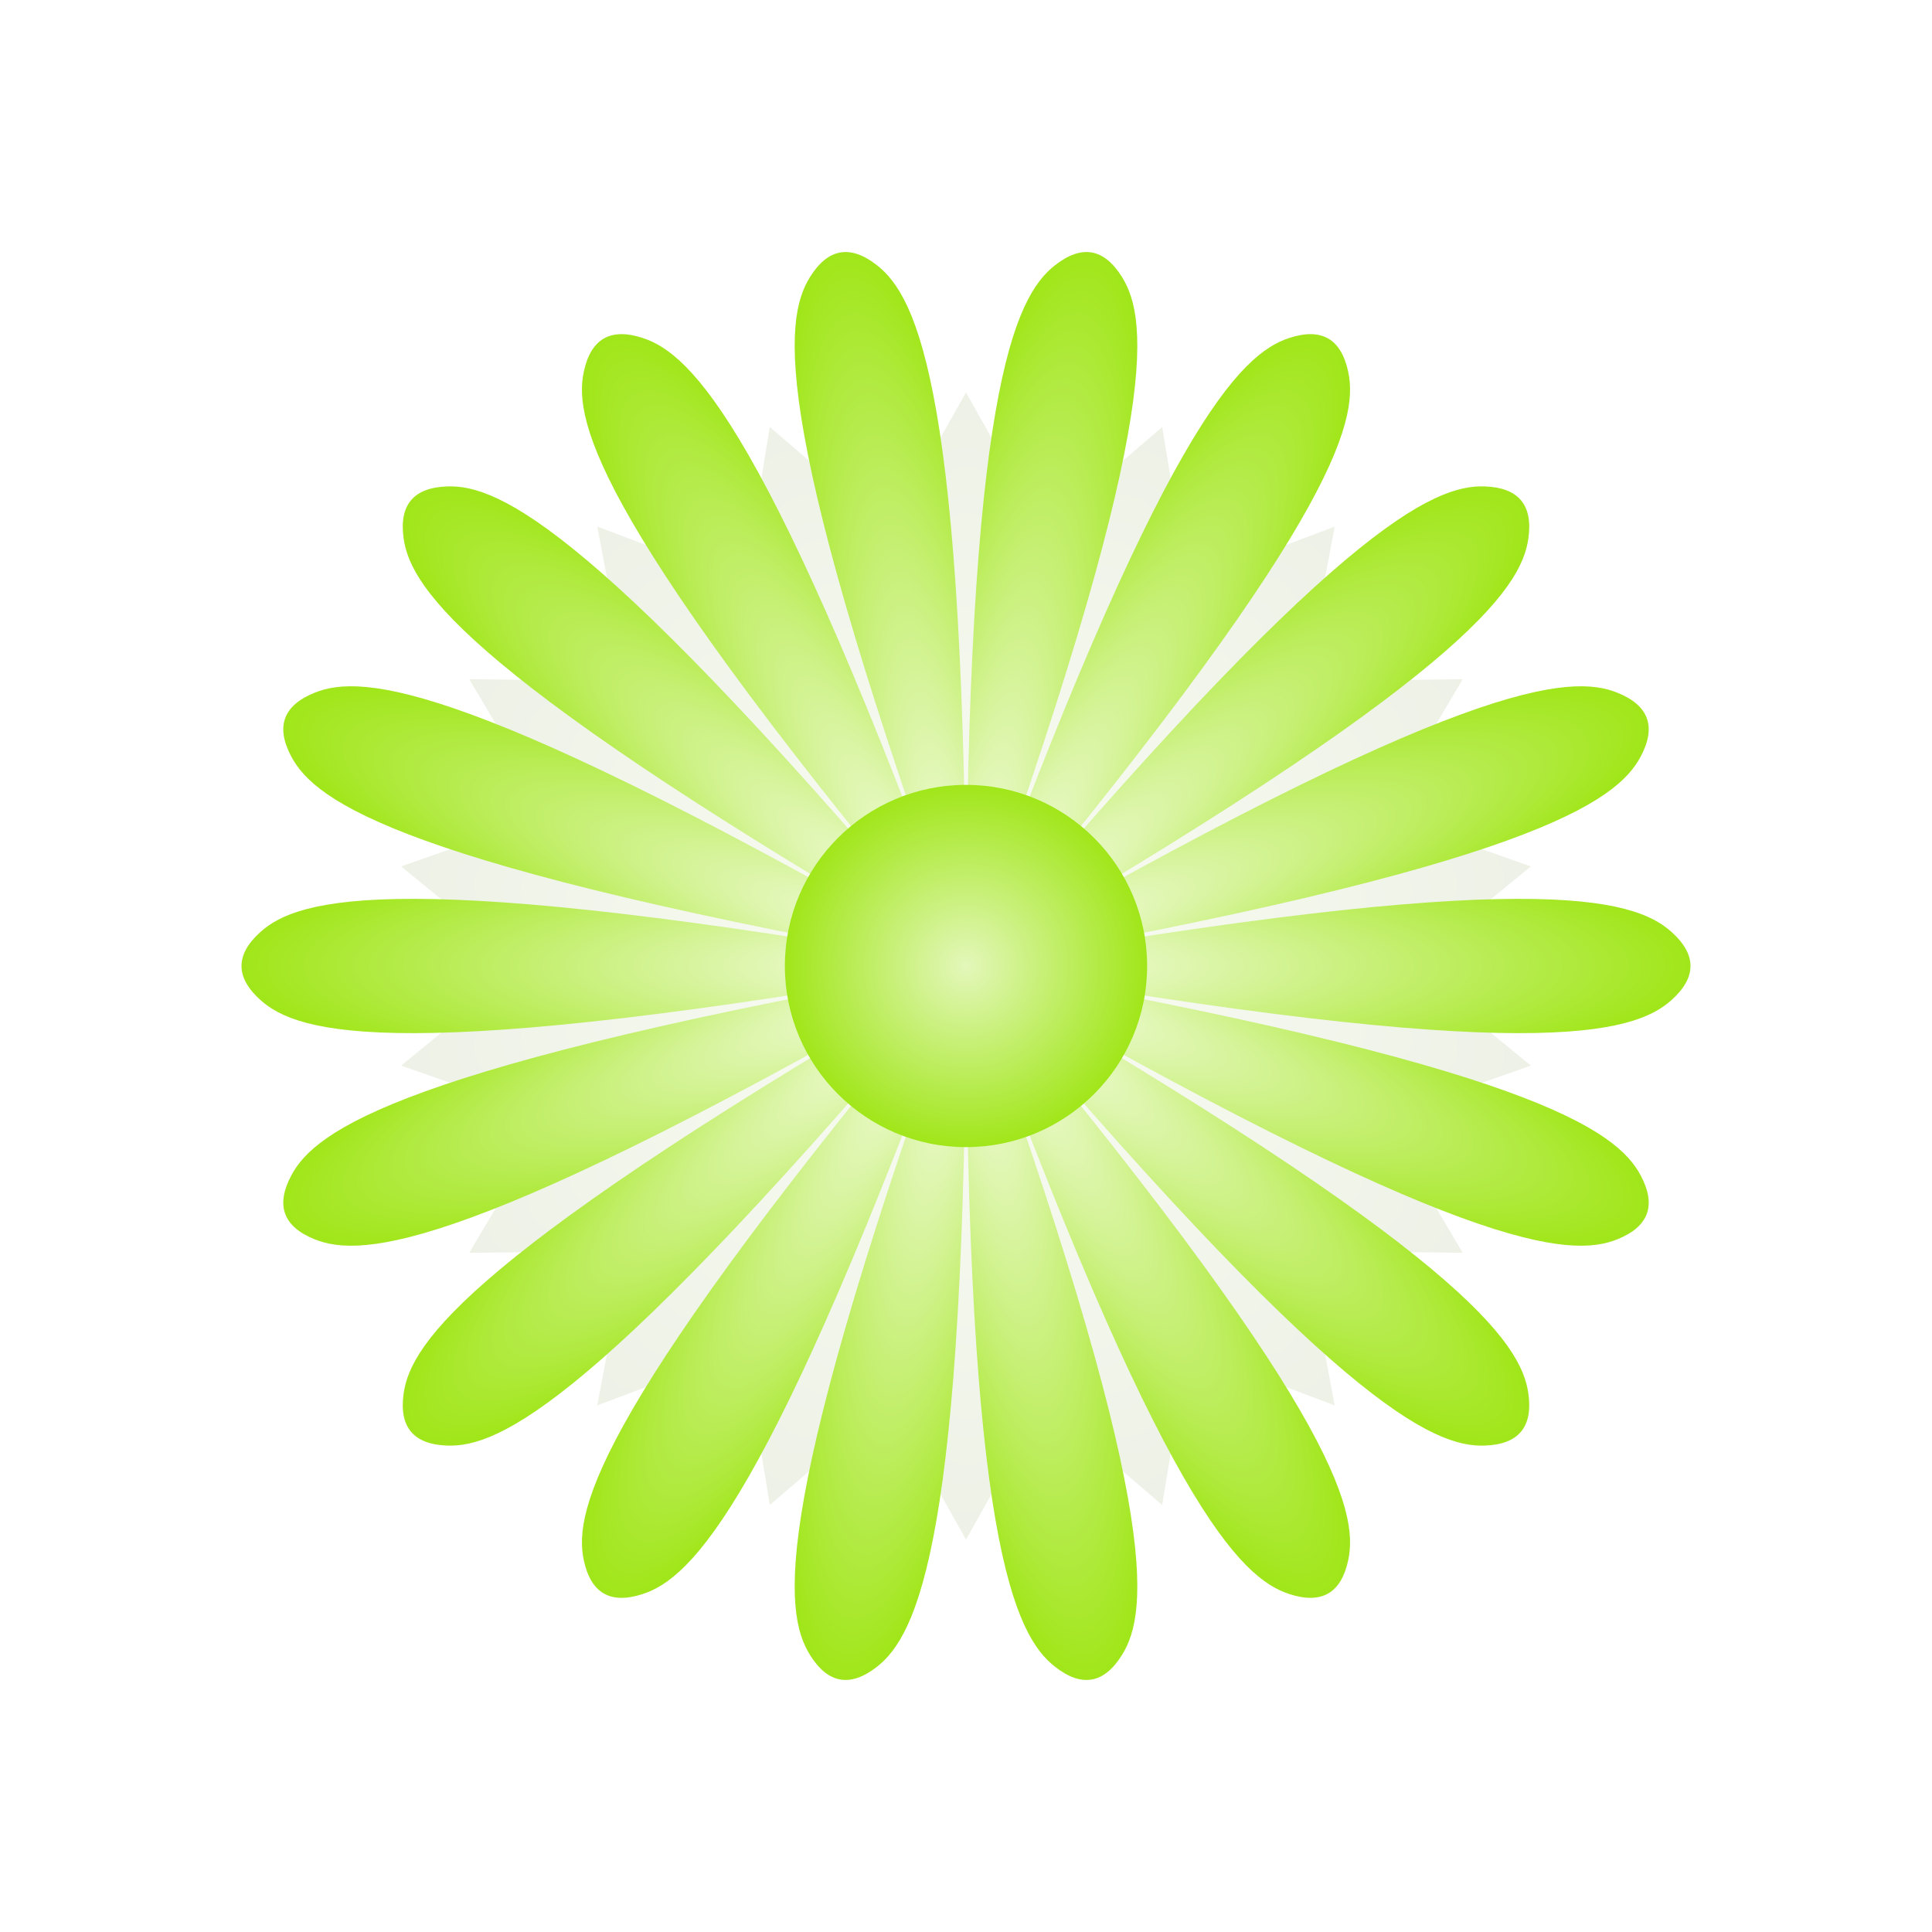
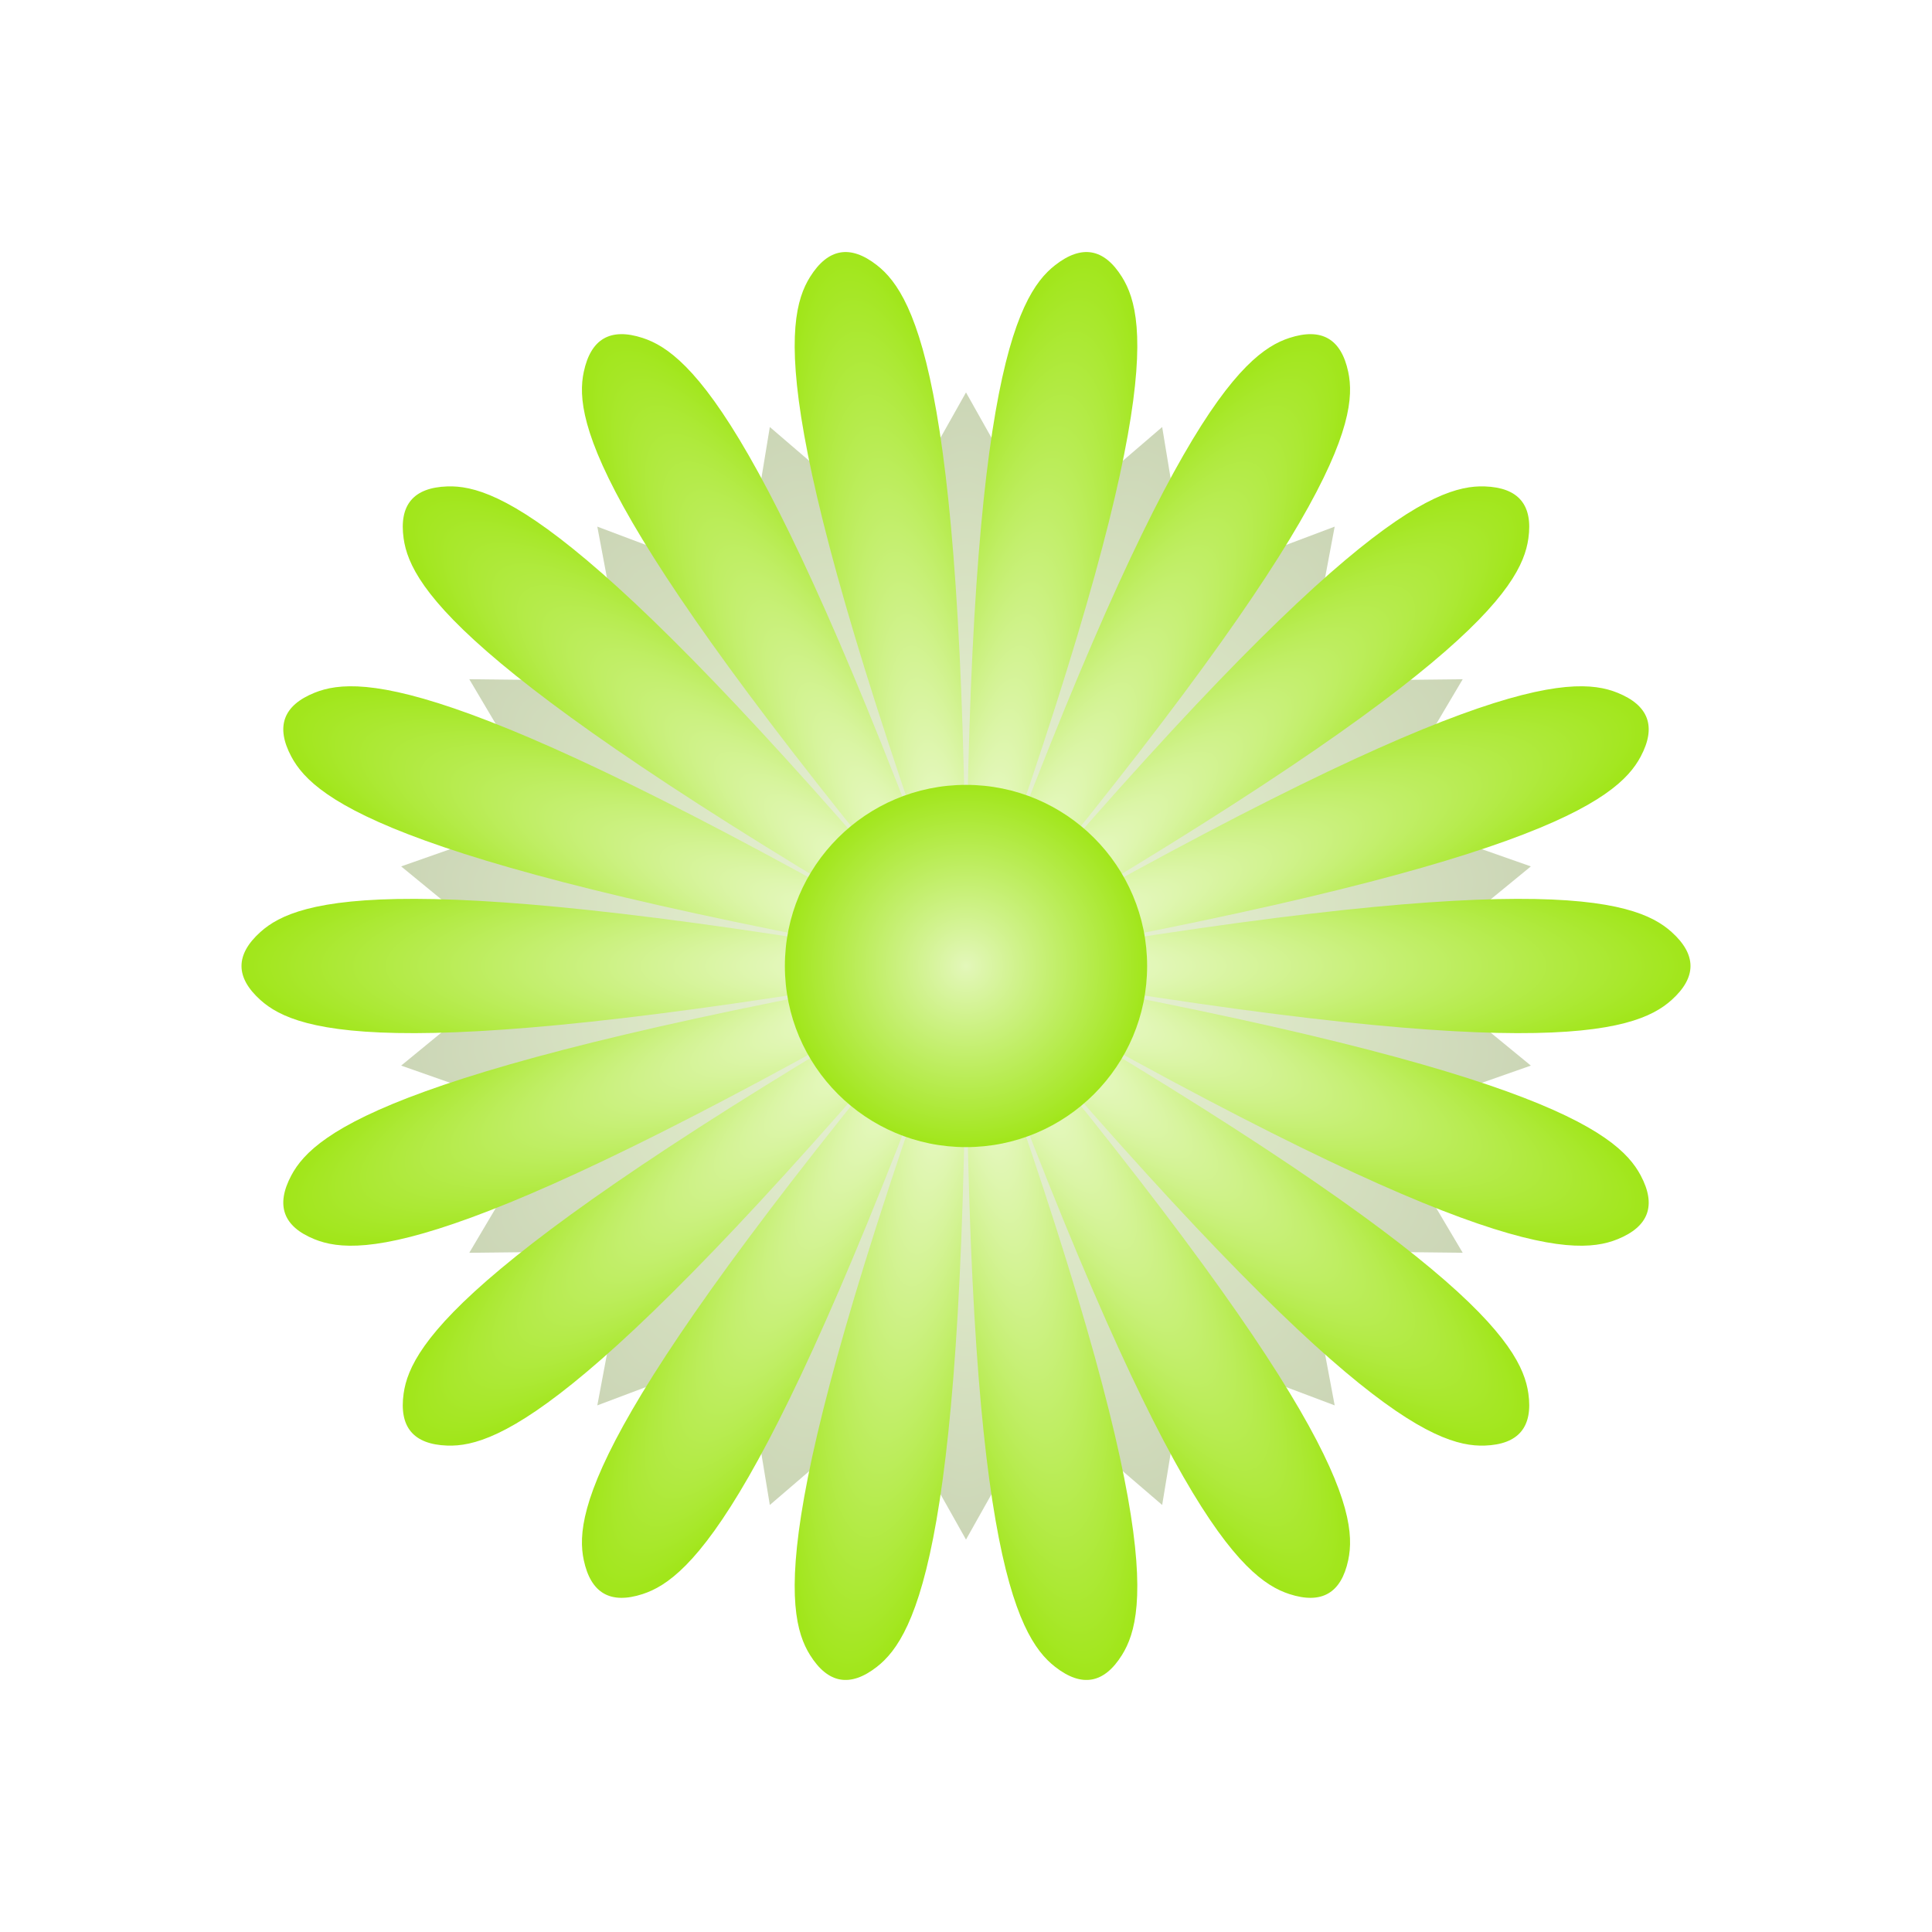
<svg xmlns="http://www.w3.org/2000/svg" xmlns:xlink="http://www.w3.org/1999/xlink" width="1024" height="1024" viewBox="-512 -512 1024 1024">
  <defs>
    <radialGradient id="petalColor" cx="0%" cy="50%" r="100%">
-       <stop offset="25%" stop-color="hsl(80,80%,85%)" stop-opacity="1" />
-       <stop offset="100%" stop-color="hsl(80,80%,50%)" stop-opacity="1" />
+       <stop offset="25%" stop-color="hsl(80,80%,85%)" />
+       <stop offset="100%" stop-color="hsl(80,80%,50%)" />
    </radialGradient>
    <radialGradient id="pistilColor">
-       <stop offset="0%" stop-color="hsl(80,80%,85%)" stop-opacity="1" />
-       <stop offset="100%" stop-color="hsl(80,80%,50%)" stop-opacity="1" />
+       <stop offset="0%" stop-color="hsl(80,80%,85%)" />
+       <stop offset="100%" stop-color="hsl(80,80%,50%)" />
    </radialGradient>
    <radialGradient id="sepalColor" cx="0%" cy="50%" r="100%">
-       <stop offset="0%" stop-color="hsl(80,80%,74%)" stop-opacity="0.1" />
-       <stop offset="100%" stop-color="hsl(80,80%,26%)" stop-opacity="0.1" />
+       <stop offset="0%" stop-color="hsl(80,80%,74%)" stop-opacity="0.3" />
+       <stop offset="100%" stop-color="hsl(80,80%,26%)" stop-opacity="0.3" />
    </radialGradient>
    <circle id="pistil" r="96" stroke="none" fill="url(#pistilColor)" />
    <path id="petal" d="M 0,0 C 300,52.898 354,36 374,18 Q 394,0 374,-18 C 354,-36 300,-52.898 0,0 Z" stroke="none" fill="url(#petalColor)" />
    <polygon id="sepal" points="0,0 240,36 304,0 240,-36" stroke="none" fill="url(#sepalColor)" />
  </defs>
  <g>
    <use transform="rotate(-10)" xlink:href="#sepal" />
    <use transform="rotate(-30)" xlink:href="#sepal" />
    <use transform="rotate(-50)" xlink:href="#sepal" />
    <use transform="rotate(-70)" xlink:href="#sepal" />
    <use transform="rotate(-90)" xlink:href="#sepal" />
    <use transform="rotate(-110)" xlink:href="#sepal" />
    <use transform="rotate(-130)" xlink:href="#sepal" />
    <use transform="rotate(-150)" xlink:href="#sepal" />
    <use transform="rotate(-170)" xlink:href="#sepal" />
    <use transform="rotate(-190)" xlink:href="#sepal" />
    <use transform="rotate(-210)" xlink:href="#sepal" />
    <use transform="rotate(-230)" xlink:href="#sepal" />
    <use transform="rotate(-250)" xlink:href="#sepal" />
    <use transform="rotate(-270)" xlink:href="#sepal" />
    <use transform="rotate(-290)" xlink:href="#sepal" />
    <use transform="rotate(-310)" xlink:href="#sepal" />
    <use transform="rotate(-330)" xlink:href="#sepal" />
    <use transform="rotate(-350)" xlink:href="#sepal" />
    <use transform="rotate(-0)" xlink:href="#petal" />
    <use transform="rotate(-20)" xlink:href="#petal" />
    <use transform="rotate(-40)" xlink:href="#petal" />
    <use transform="rotate(-60)" xlink:href="#petal" />
    <use transform="rotate(-80)" xlink:href="#petal" />
    <use transform="rotate(-100)" xlink:href="#petal" />
    <use transform="rotate(-120)" xlink:href="#petal" />
    <use transform="rotate(-140)" xlink:href="#petal" />
    <use transform="rotate(-160)" xlink:href="#petal" />
    <use transform="rotate(-180)" xlink:href="#petal" />
    <use transform="rotate(-200)" xlink:href="#petal" />
    <use transform="rotate(-220)" xlink:href="#petal" />
    <use transform="rotate(-240)" xlink:href="#petal" />
    <use transform="rotate(-260)" xlink:href="#petal" />
    <use transform="rotate(-280)" xlink:href="#petal" />
    <use transform="rotate(-300)" xlink:href="#petal" />
    <use transform="rotate(-320)" xlink:href="#petal" />
    <use transform="rotate(-340)" xlink:href="#petal" />
    <use xlink:href="#pistil" />
  </g>
</svg>
